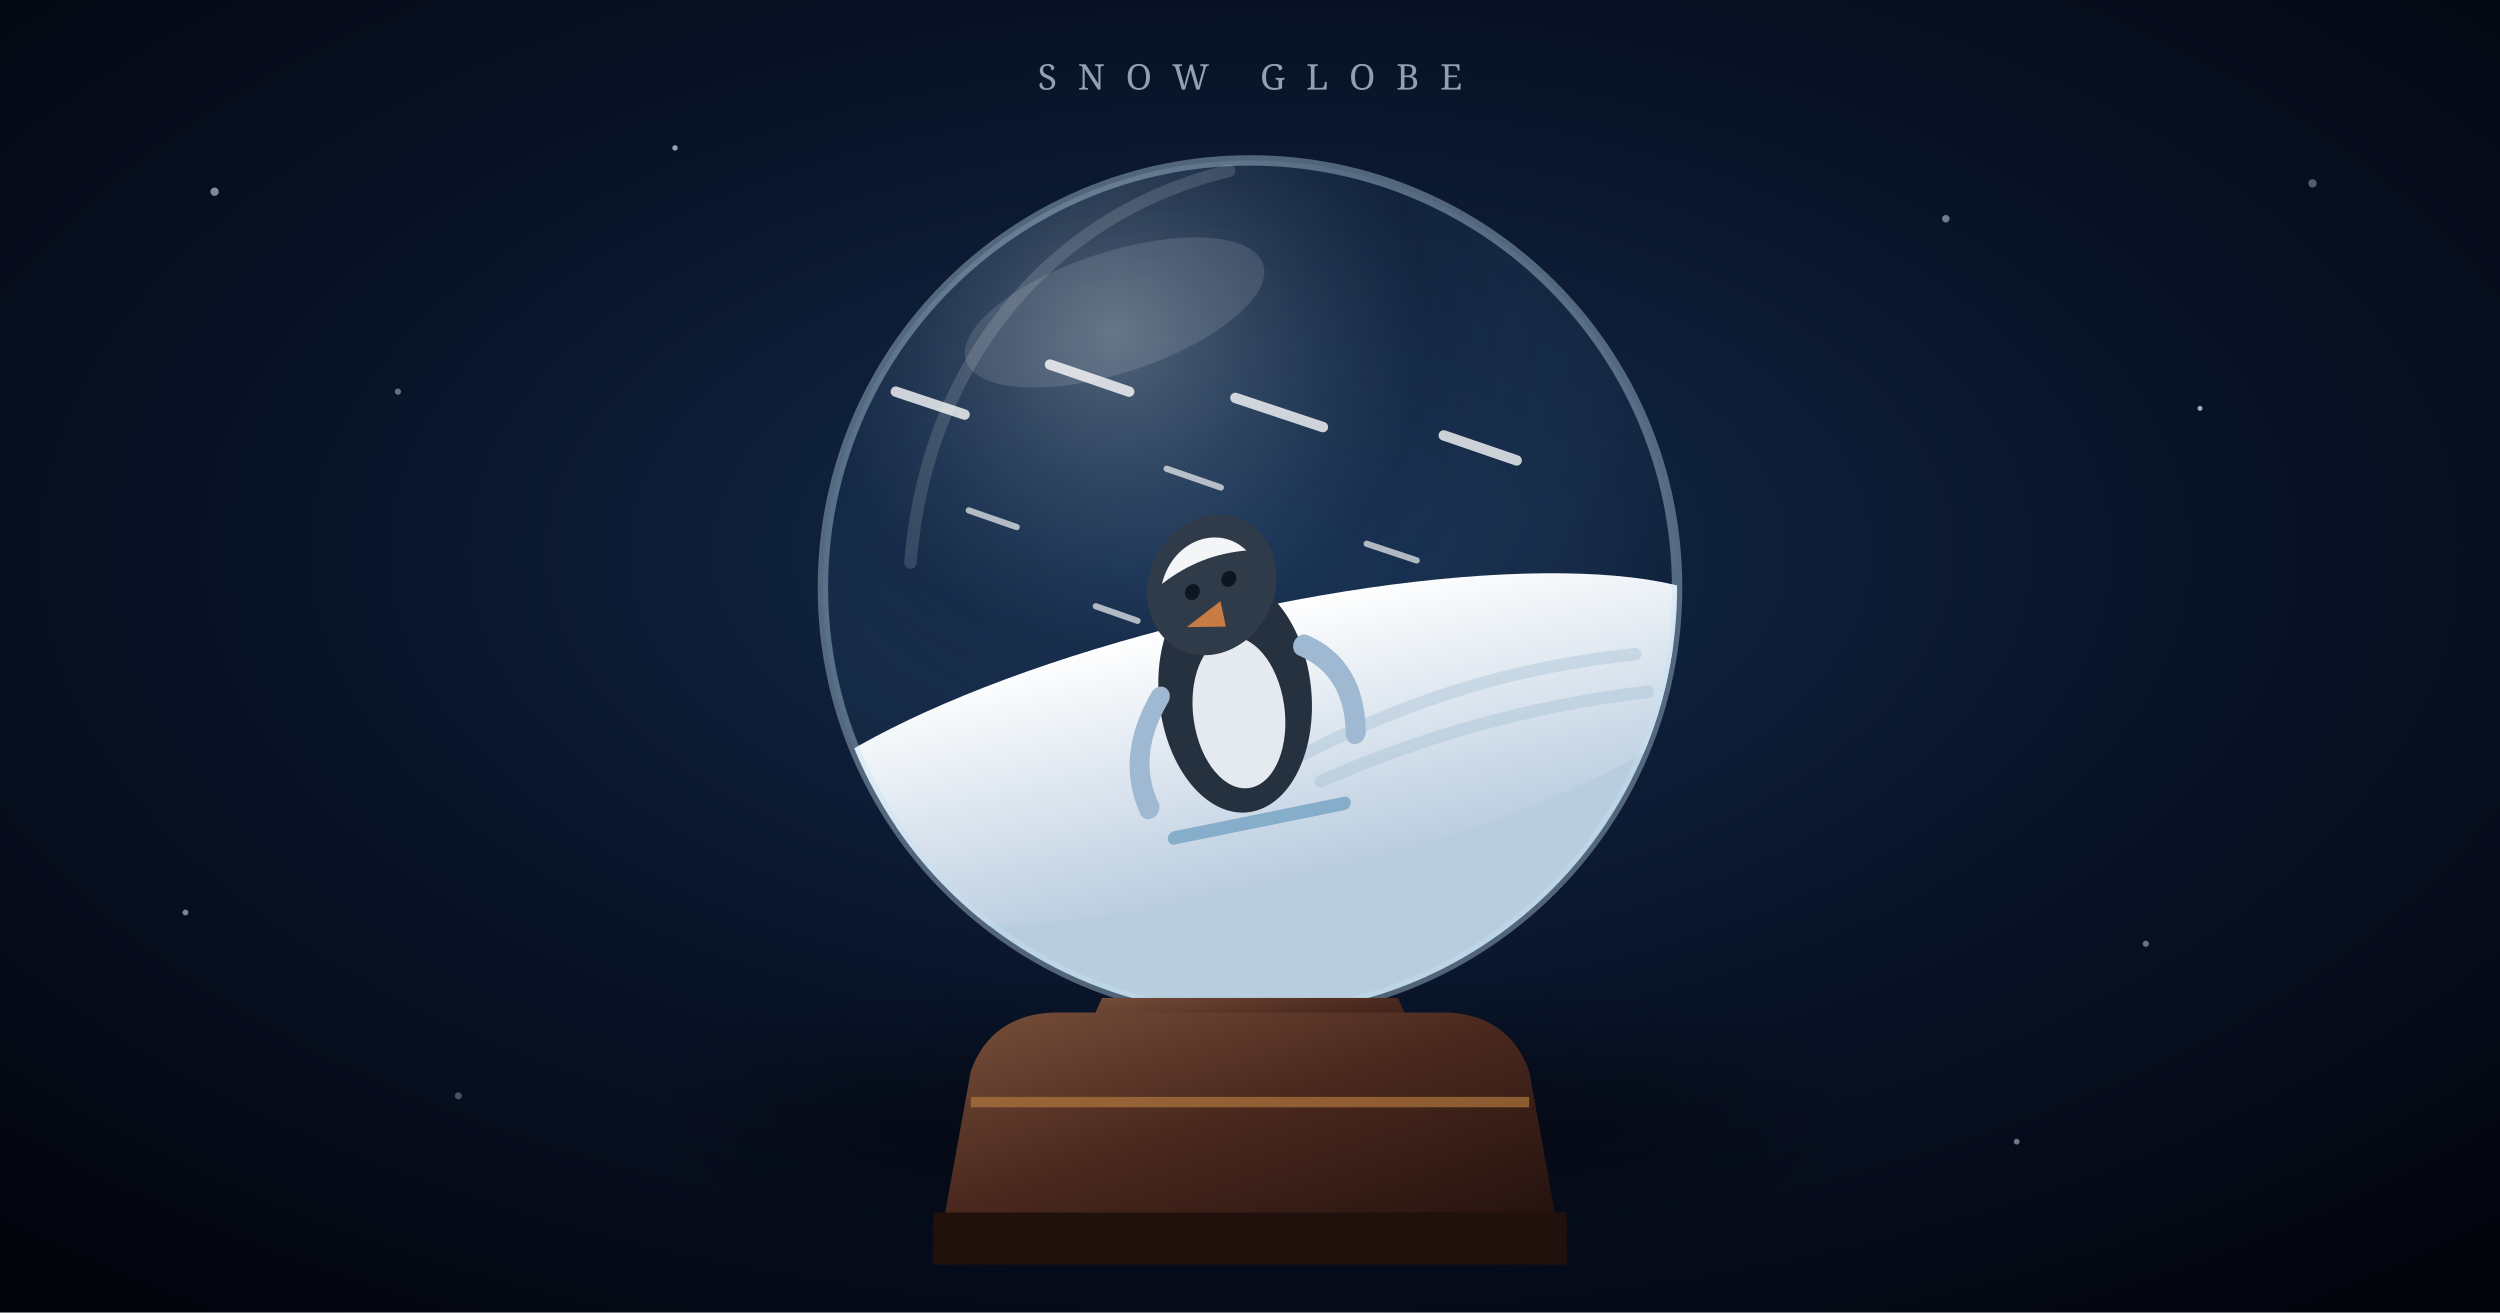
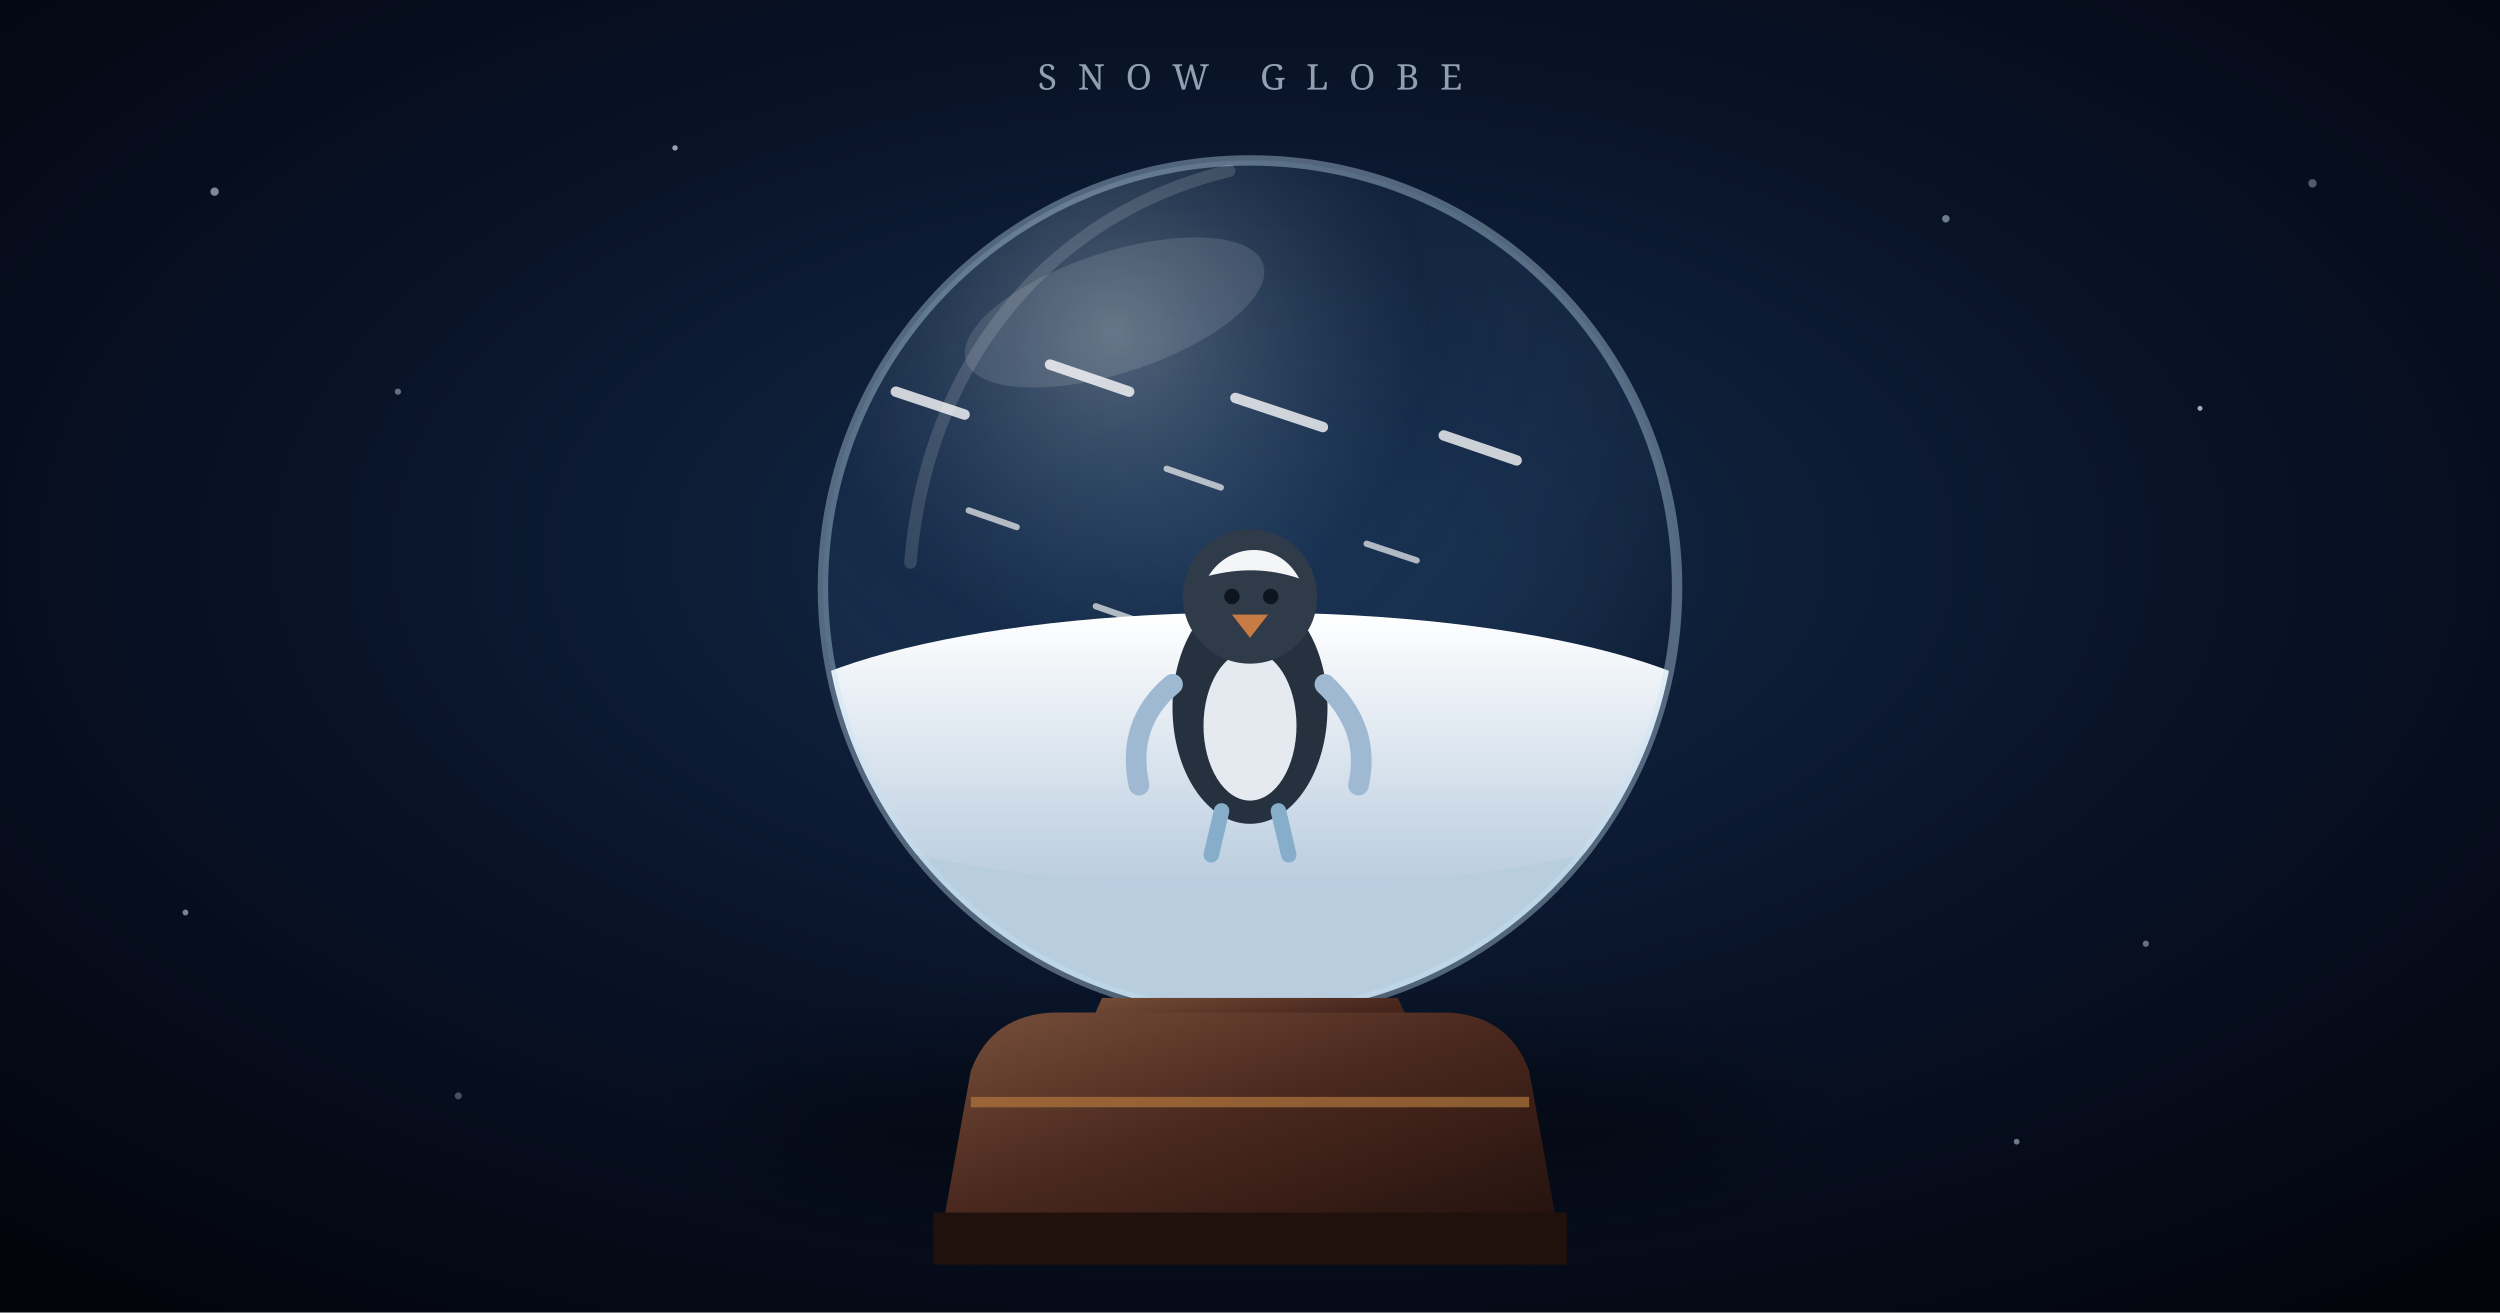
<svg xmlns="http://www.w3.org/2000/svg" width="1200" height="630" viewBox="0 0 1200 630">
  <defs>
    <radialGradient id="bg" cx="50%" cy="42%" r="72%">
      <stop offset="0" stop-color="#142b4a" />
      <stop offset=".55" stop-color="#081226" />
      <stop offset="1" stop-color="#03050d" />
    </radialGradient>
    <radialGradient id="glass" cx="34%" cy="20%" r="80%">
      <stop stop-color="#e3f5ff" stop-opacity=".32" />
      <stop offset=".46" stop-color="#4a79a9" stop-opacity=".1" />
      <stop offset="1" stop-color="#071227" stop-opacity=".38" />
    </radialGradient>
    <linearGradient id="snow" x1="0" y1="0" x2="0" y2="1">
      <stop stop-color="#fff" />
      <stop offset="1" stop-color="#b9ccdf" />
    </linearGradient>
    <linearGradient id="wood" x1="0" y1="0" x2="1" y2="1">
      <stop stop-color="#78503b" />
      <stop offset=".48" stop-color="#4a281e" />
      <stop offset="1" stop-color="#24120e" />
    </linearGradient>
    <filter id="shadow" x="-50%" y="-50%" width="200%" height="220%">
      <feGaussianBlur stdDeviation="24" />
    </filter>
    <clipPath id="clip">
      <circle cx="600" cy="282" r="205" />
    </clipPath>
  </defs>
  <rect width="1200" height="630" fill="url(#bg)" />
  <g fill="#dfefff">
    <circle cx="103" cy="92" r="2" opacity=".55" />
    <circle cx="191" cy="188" r="1.5" opacity=".42" />
    <circle cx="324" cy="71" r="1.3" opacity=".66" />
    <circle cx="934" cy="105" r="1.8" opacity=".48" />
    <circle cx="1056" cy="196" r="1.2" opacity=".7" />
    <circle cx="1110" cy="88" r="2" opacity=".34" />
    <circle cx="89" cy="438" r="1.4" opacity=".52" />
    <circle cx="1030" cy="453" r="1.5" opacity=".44" />
    <circle cx="220" cy="526" r="1.7" opacity=".3" />
    <circle cx="968" cy="548" r="1.4" opacity=".48" />
  </g>
  <ellipse cx="600" cy="541" rx="250" ry="34" fill="#000" opacity=".44" filter="url(#shadow)" />
  <g clip-path="url(#clip)">
    <circle cx="600" cy="282" r="205" fill="url(#glass)" />
-     <path d="M365 412 842 300v222H365Z" fill="#b8cede" />
-     <ellipse cx="600" cy="360" rx="246" ry="66" transform="rotate(-13 600 360)" fill="url(#snow)" />
-     <path d="M785 314c-58 6-109 22-159 48M791 332c-57 7-107 21-157 43" fill="none" stroke="#9ebbd0" stroke-width="6" stroke-linecap="round" opacity=".36" />
-     <g transform="translate(590 320) rotate(-20) skewX(-8) scale(-1.24 1.24)">
+     <path d="M354 361q246-67 492 0v161H354Z" fill="#b8cede" />
+     <ellipse cx="600" cy="360" rx="246" ry="66" fill="url(#snow)" />
+     <path d="M578 309c3 17 8 36 14 57M622 310c-4 18-9 37-14 58" fill="none" stroke="#91afc4" stroke-width="6" stroke-linecap="round" opacity=".44" />
+     <g transform="translate(600 326) scale(1.24)">
      <ellipse cx="0" cy="11" rx="30" ry="45" fill="#26313f" />
      <ellipse cx="0" cy="18" rx="18" ry="29" fill="#e5eaf0" />
      <circle cx="0" cy="-32" r="26" fill="#303b49" />
      <path d="M-16-40c8-13 27-14 35 1-12-4-23-4-35-1" fill="#f4f5f6" />
      <circle cx="-7" cy="-32" r="3" fill="#0d1520" />
      <circle cx="8" cy="-32" r="3" fill="#0d1520" />
-       <path d="m-2-25 15 5-15 5Z" fill="#c87b43" />
+       <path d="m-7-25h14l-7 9Z" fill="#c87b43" />
      <path d="M-30 2q-18 15-13 39M29 2q18 17 13 39" fill="none" stroke="#9fb9d3" stroke-width="8" stroke-linecap="round" />
-       <path d="m-33 65 68-10" stroke="#86aeca" stroke-width="5" stroke-linecap="round" />
+       <path d="m-11 51-4 17m26-17 4 17" stroke="#86aeca" stroke-width="6" stroke-linecap="round" />
    </g>
    <g stroke="#fff" stroke-linecap="round">
      <path d="m430 188 33 11m41-24 38 13m51 3 42 14m58 4 35 12" stroke-width="5" opacity=".78" />
      <path d="m465 245 23 8m72-28 26 9m70 27 24 8m-154 22 20 7" stroke-width="3" opacity=".66" />
    </g>
  </g>
  <circle cx="600" cy="282" r="205" fill="none" stroke="#c7e2f5" stroke-opacity=".38" stroke-width="5" />
  <ellipse cx="535" cy="150" rx="75" ry="29" transform="rotate(-18 535 150)" fill="#fff" opacity=".12" />
  <path d="M437 270c8-98 69-168 153-188" fill="none" stroke="#fff" stroke-width="6" stroke-linecap="round" opacity=".14" />
  <path d="M529 479h142l14 31H515Z" fill="url(#wood)" />
  <path d="M466 514q10-27 40-28h188q30 1 40 28l13 72H453Z" fill="url(#wood)" />
  <path d="M448 582h304v25H448Z" rx="12" fill="#21110d" />
  <path d="M466 529h268" stroke="#b87b3e" stroke-width="5" opacity=".66" />
  <text x="600" y="43" fill="#dcefff" fill-opacity=".64" text-anchor="middle" font-family="Georgia, serif" font-size="17" letter-spacing="10">SNOW GLOBE</text>
</svg>
